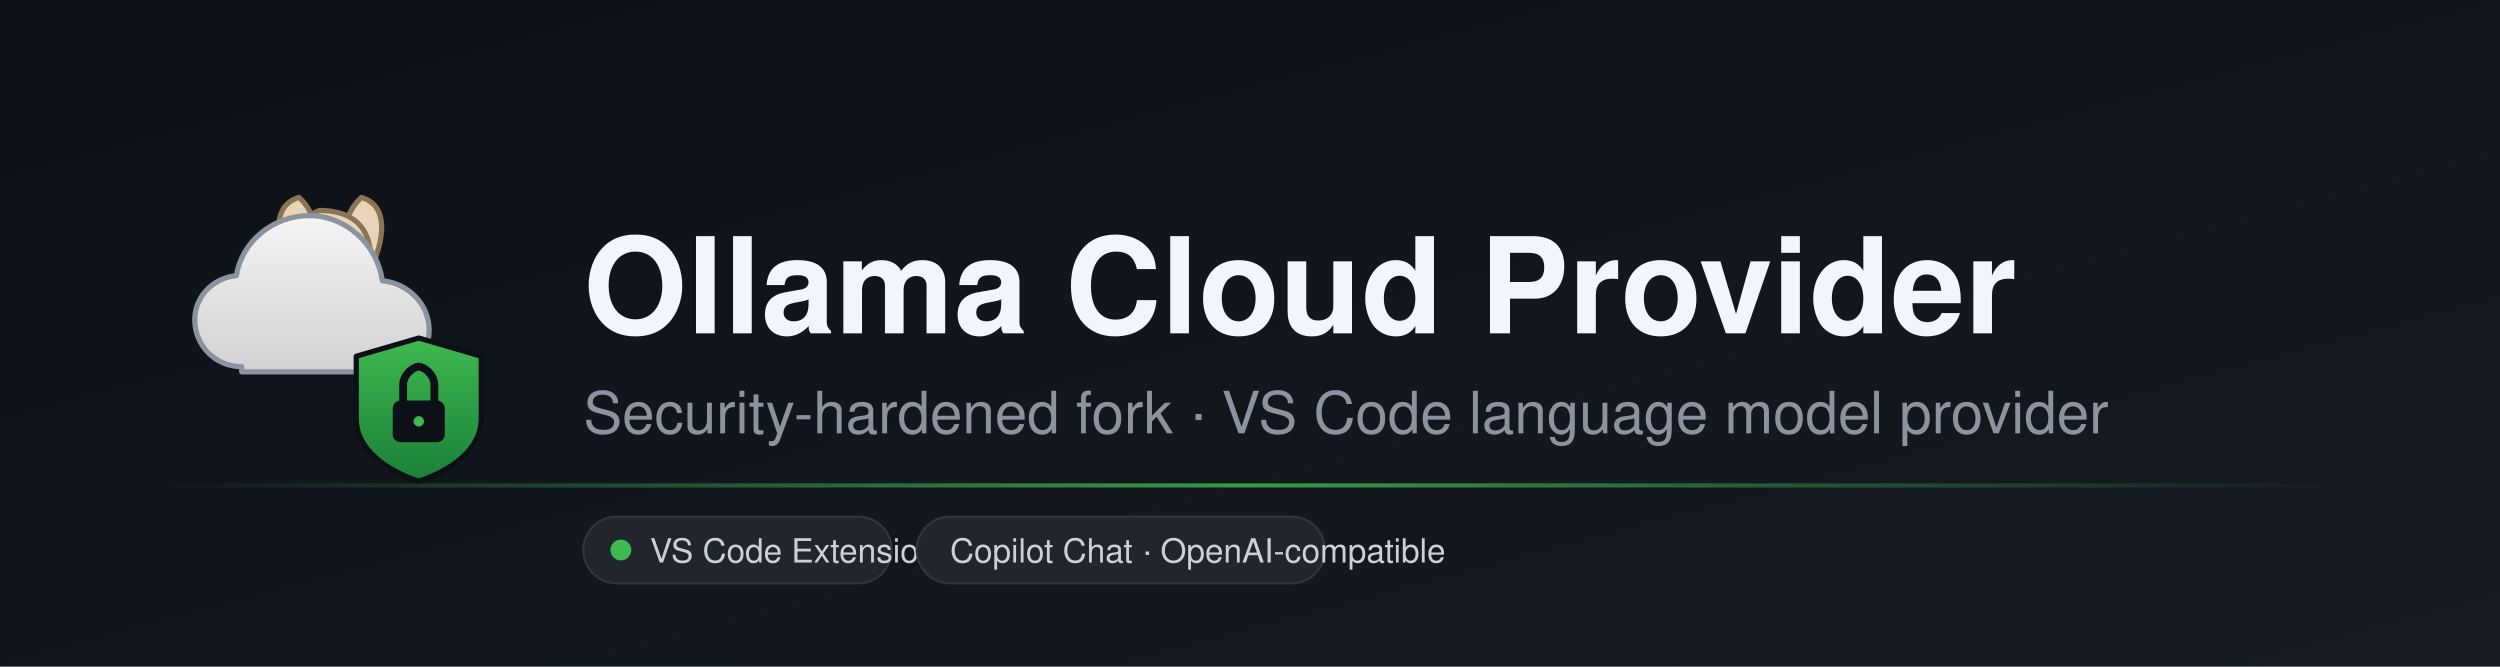
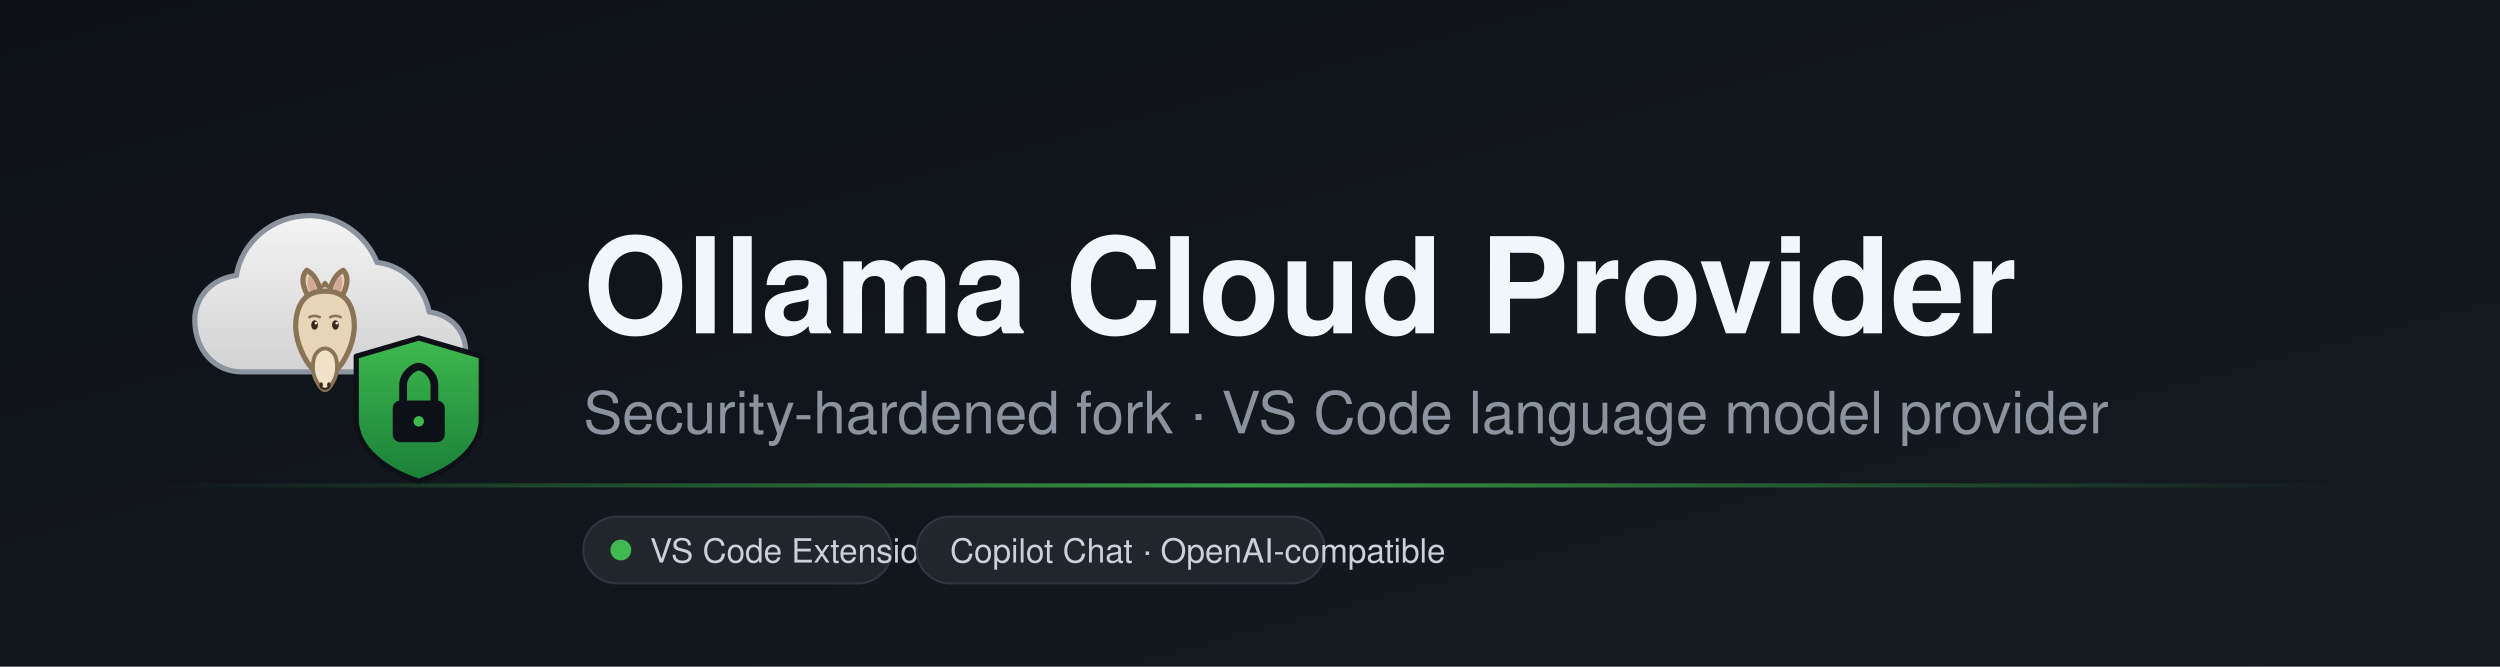
<svg xmlns="http://www.w3.org/2000/svg" width="1200" height="320" viewBox="0 0 1200 320" role="img" aria-label="Ollama Cloud Provider banner">
  <defs>
    <linearGradient id="bgBanner" x1="0" y1="0" x2="1" y2="1">
      <stop offset="0%" stop-color="#0D1117" />
      <stop offset="100%" stop-color="#161B22" />
    </linearGradient>
    <linearGradient id="cloudGradB" x1="0" y1="0" x2="0" y2="1">
      <stop offset="0%" stop-color="#F4F4F4" />
      <stop offset="100%" stop-color="#D2D2D2" />
    </linearGradient>
    <linearGradient id="shieldGradB" x1="0" y1="0" x2="0" y2="1">
      <stop offset="0%" stop-color="#3FB950" />
      <stop offset="100%" stop-color="#1A7F37" />
    </linearGradient>
    <linearGradient id="accentLine" x1="0" y1="0" x2="1" y2="0">
      <stop offset="0%" stop-color="#3FB950" stop-opacity="0" />
      <stop offset="50%" stop-color="#3FB950" stop-opacity="0.8" />
      <stop offset="100%" stop-color="#3FB950" stop-opacity="0" />
    </linearGradient>
  </defs>
  <rect width="1200" height="320" fill="url(#bgBanner)" />
  <rect x="80" y="232" width="1040" height="2" fill="url(#accentLine)" />
  <g transform="translate(96, 96) scale(1.25)">
+     <path d="M 16 66 C 6 66 -2 58 -2 46 C -2 37 5 30 14 29 C 16 16 28 6 42 6 C 54 6 64 14 68 24 C 78 25 86 33 88 43 C 96 44 102 50 102 58 C 102 62 100 66 96 66 L 16 66 Z" fill="url(#cloudGradB)" stroke="#8B949E" stroke-width="2" stroke-linejoin="round" />
    <g id="llama-head-banner">
-       <path d="M 36 30 C 28 14 28 2 38 -1 C 46 6 45 18 48 30 Z" fill="#E8D5B7" stroke="#8B7355" stroke-width="2" stroke-linejoin="round" />
-       <path d="M 64 30 C 72 14 72 2 62 -1 C 54 6 55 18 52 30 Z" fill="#E8D5B7" stroke="#8B7355" stroke-width="2" stroke-linejoin="round" />
-       <path d="M 38 29 C 34 19 35 8 46 4 C 58 4 68 10 65 29 C 63 41 57 48 49 48 C 41 48 37 41 38 29 Z" fill="#E8D5B7" stroke="#8B7355" stroke-width="2" stroke-linejoin="round" />
-       <circle cx="53" cy="16" r="2" fill="#3D2817" />
-       <ellipse cx="51" cy="44" rx="5" ry="3.5" fill="#D4B896" stroke="#8B7355" stroke-width="1.5" />
+       <path d="M 44 40 C 40 36 38 30 41 27 C 45 29 47 35 47 41 Z" fill="#E8D5B7" stroke="#8B7355" stroke-width="2" stroke-linejoin="round" />
+       <path d="M 43.5 38 C 41.5 35 40.5 31 42 29 C 44 30 45 34 45.5 39 Z" fill="#D4A896" />
+       <path d="M 52 40 C 56 36 58 30 55 27 C 51 29 49 35 49 41 Z" fill="#E8D5B7" stroke="#8B7355" stroke-width="2" stroke-linejoin="round" />
+       <path d="M 52.5 38 C 54.5 35 55.5 31 54 29 C 52 30 51 34 50.5 39 Z" fill="#D4A896" />
+       <path d="M 48 35 C 41 35 38 39 37 45 C 36 51 38 57 41 62 C 43 65 45 67 48 67 C 51 67 53 65 55 62 C 58 57 60 51 59 45 C 58 39 55 35 48 35 Z" fill="#E8D5B7" stroke="#8B7355" stroke-width="2" stroke-linejoin="round" />
+       <path d="M 45.5 35 C 46.5 32 47.5 31 48 31 C 48.5 31 49.5 32 50.5 35 C 49.5 34 48.5 33.5 48 33.5 C 47.5 33.5 46.5 34 45.5 35 Z" fill="#8B7355" />
+       <path d="M 44 60 C 43 63 43 67 45 70 C 46 72 47 73 48 73 C 49 73 50 72 51 70 C 53 67 53 63 52 60 C 51 58 49.5 57 48 57 C 46.5 57 45 58 44 60 Z" fill="#F0E2C9" stroke="#8B7355" stroke-width="1.5" stroke-linejoin="round" />
+       <ellipse cx="46.5" cy="71" rx="0.7" ry="1" fill="#3D2817" />
+       <ellipse cx="49.5" cy="71" rx="0.7" ry="1" fill="#3D2817" />
+       <path d="M 46.5 72 Q 48 73 49.5 72" stroke="#3D2817" stroke-width="0.8" fill="none" stroke-linecap="round" />
+       <ellipse cx="44" cy="48" rx="1.3" ry="1.8" fill="#3D2817" />
+       <ellipse cx="52" cy="48" rx="1.3" ry="1.8" fill="#3D2817" />
+       <circle cx="44.5" cy="47.3" r="0.5" fill="#F4F4F4" />
+       <circle cx="52.5" cy="47.3" r="0.5" fill="#F4F4F4" />
+       <path d="M 42 45 Q 44 44 46 45" stroke="#8B7355" stroke-width="1" fill="none" stroke-linecap="round" />
+       <path d="M 50 45 Q 52 44 54 45" stroke="#8B7355" stroke-width="1" fill="none" stroke-linecap="round" />
    </g>
-     <path d="       M 16 64       C 6 64 -2 56 -2 46       C -2 37 5 30 14 29       C 16 16 28 6 42 6       C 56 6 68 17 70 31       C 80 32 88 40 88 50       C 88 60 80 66 70 66       L 16 66       Z     " fill="url(#cloudGradB)" stroke="#8B949E" stroke-width="2" stroke-linejoin="round" />
-     <path d="       M 60 60       L 60 84       C 60 96 72 104 84 108       C 96 104 108 96 108 84       L 108 60       L 84 53       Z     " fill="url(#shieldGradB)" stroke="#0D1117" stroke-width="2" stroke-linejoin="round" />
+     <path d="M 60 60 L 60 84 C 60 96 72 104 84 108 C 96 104 108 96 108 84 L 108 60 L 84 53 Z" fill="url(#shieldGradB)" stroke="#0D1117" stroke-width="2" stroke-linejoin="round" />
    <rect x="74" y="77" width="20" height="16" rx="3" fill="#0D1117" />
    <path d="M 78 77 L 78 71 C 78 67 82 64 84 64 C 86 64 90 67 90 71 L 90 77" fill="none" stroke="#0D1117" stroke-width="3" stroke-linecap="round" />
    <circle cx="84" cy="85" r="2" fill="#3FB950" />
  </g>
  <text x="280" y="160" font-family="-apple-system, BlinkMacSystemFont, 'Segoe UI', Helvetica, Arial, sans-serif" font-size="64" font-weight="700" fill="#F0F6FC" text-rendering="geometricPrecision">
    Ollama Cloud Provider
  </text>
  <text x="280" y="208" font-family="-apple-system, BlinkMacSystemFont, 'Segoe UI', Helvetica, Arial, sans-serif" font-size="28" font-weight="400" fill="#8B949E" text-rendering="geometricPrecision">
    Security-hardened fork · VS Code language model provider
  </text>
  <g transform="translate(280, 248)">
    <rect x="0" y="0" width="148" height="32" rx="16" fill="#21262D" stroke="#30363D" stroke-width="1" />
    <circle cx="18" cy="16" r="5" fill="#3FB950" />
    <text x="32" y="22" font-family="-apple-system, BlinkMacSystemFont, 'Segoe UI', Helvetica, Arial, sans-serif" font-size="16" font-weight="500" fill="#C9D1D9">
      VS Code Extension
    </text>
  </g>
  <g transform="translate(440, 248)">
    <rect x="0" y="0" width="196" height="32" rx="16" fill="#21262D" stroke="#30363D" stroke-width="1" />
    <text x="16" y="22" font-family="-apple-system, BlinkMacSystemFont, 'Segoe UI', Helvetica, Arial, sans-serif" font-size="16" font-weight="500" fill="#C9D1D9">
      Copilot Chat · OpenAI-compatible
    </text>
  </g>
</svg>
